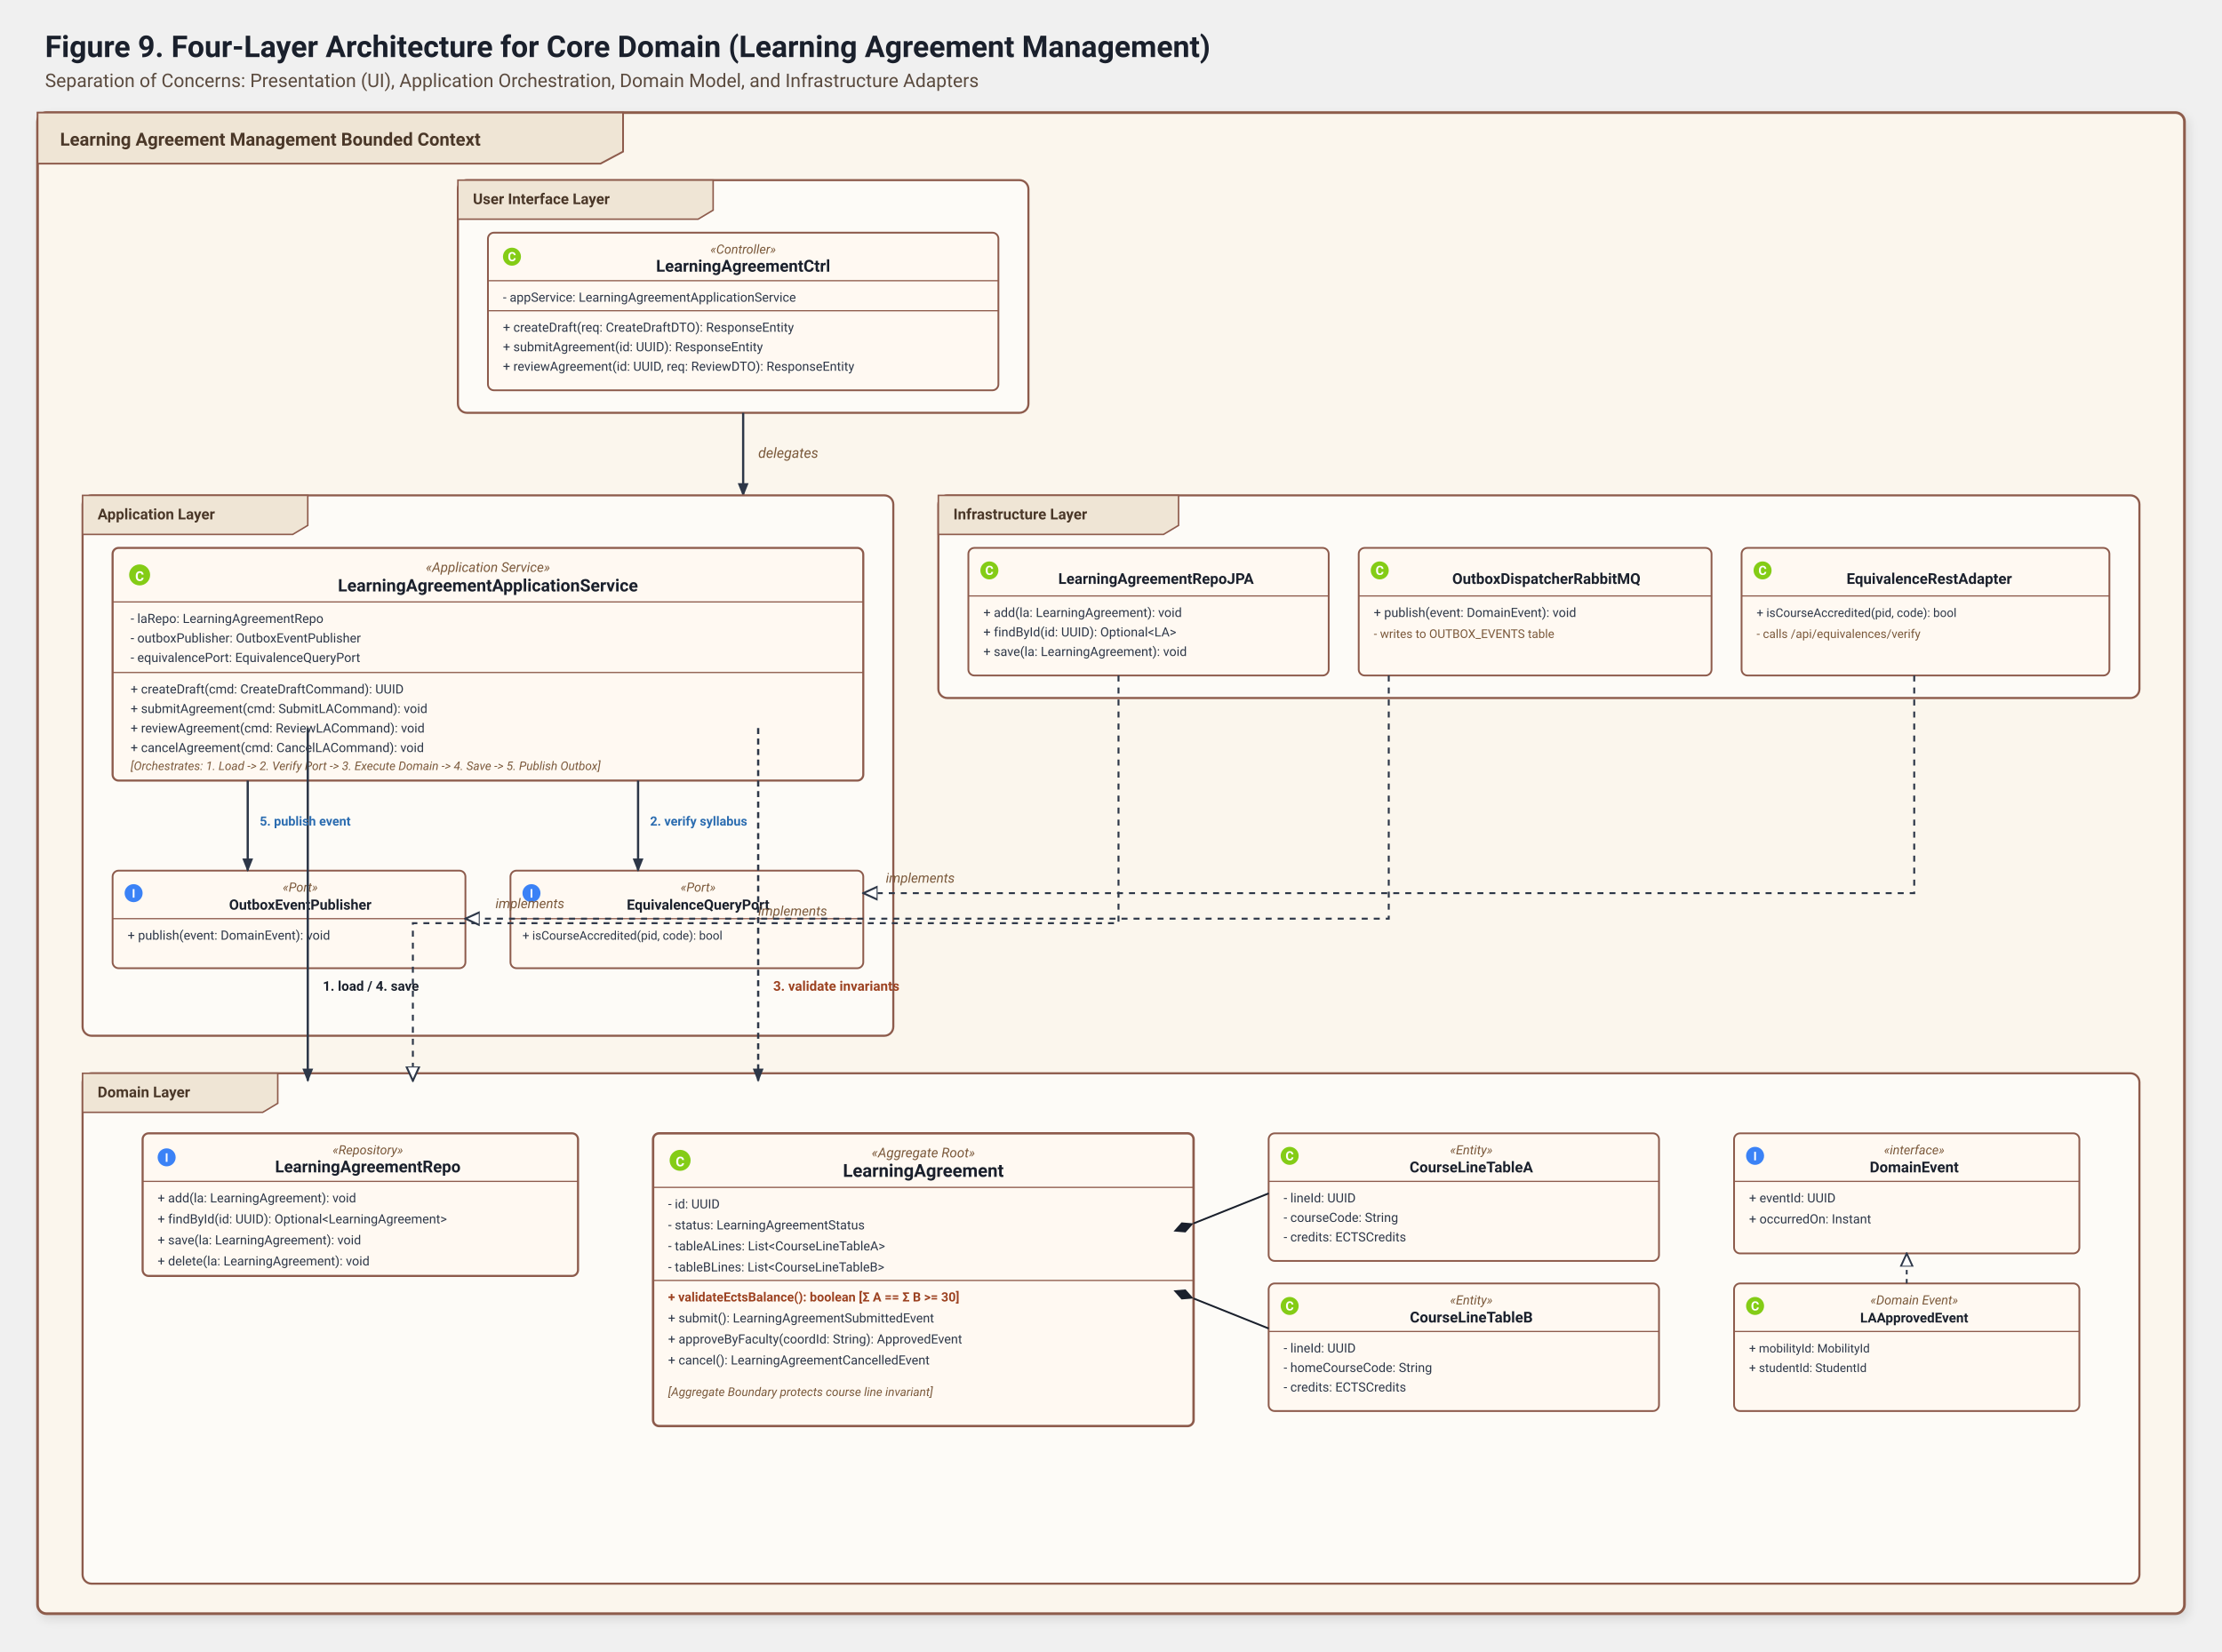
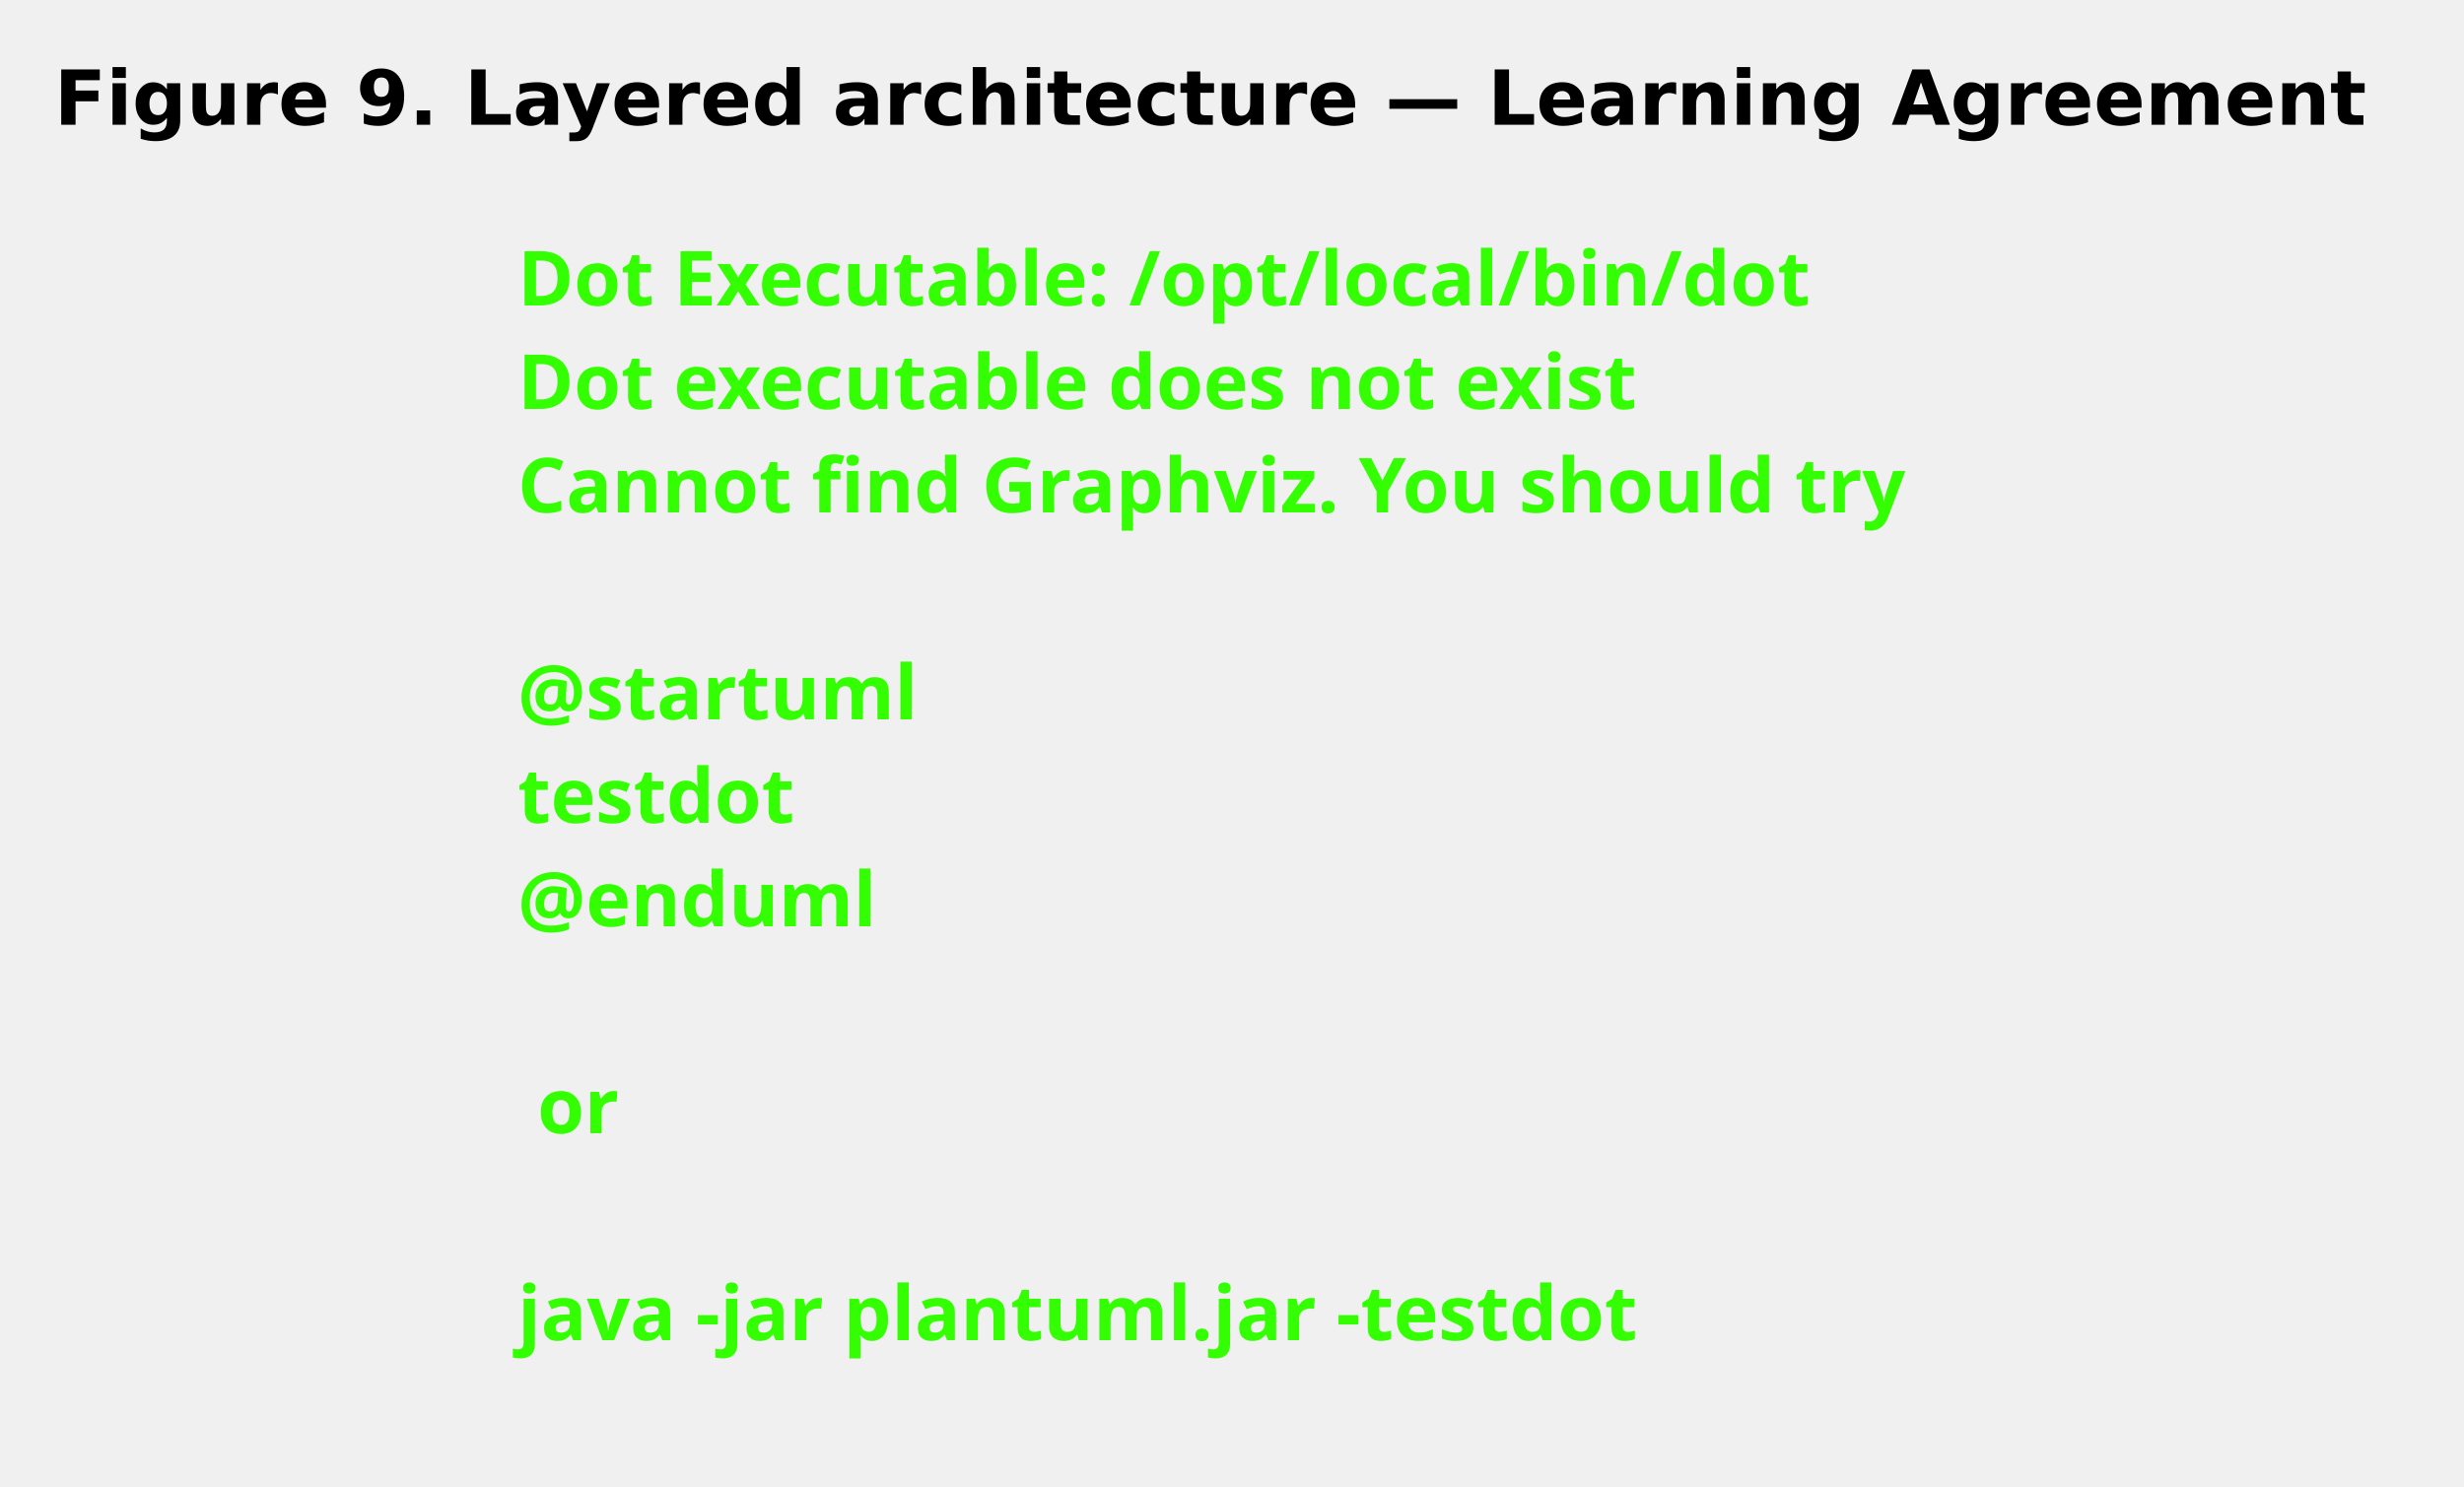
- <svg xmlns="http://www.w3.org/2000/svg" viewBox="0 0 1480 1100" width="100%" height="100%" style="background-color: #FBF8F1; font-family: -apple-system, BlinkMacSystemFont, 'Segoe UI', Roboto, Helvetica, Arial, sans-serif;">
-   <defs>
-     <marker id="arrow" viewBox="0 0 10 10" refX="9" refY="5" markerWidth="6" markerHeight="6" orient="auto-start-reverse">
-       <path d="M 0 1 L 10 5 L 0 9 z" fill="#2D3748" />
-     </marker>
-     <marker id="impl-arrow" viewBox="0 0 12 12" refX="11" refY="6" markerWidth="8" markerHeight="8" orient="auto-start-reverse">
-       <polygon points="0,1 11,6 0,11" fill="#FFFFFF" stroke="#2D3748" stroke-width="1.5" />
-     </marker>
-     <marker id="diamond" viewBox="0 0 16 10" refX="0" refY="5" markerWidth="12" markerHeight="8" orient="auto-start-reverse">
-       <polygon points="0,5 8,1 16,5 8,9" fill="#1A202C" />
-     </marker>
-     <filter id="shadow" x="-3%" y="-3%" width="106%" height="106%">
-       <feDropShadow dx="2" dy="3" stdDeviation="3" flood-opacity="0.10" />
-     </filter>
-   </defs>
-   <text x="30" y="38" font-size="20" font-weight="bold" fill="#1A202C">Figure 9. Four-Layer Architecture for Core Domain (Learning Agreement Management)</text>
-   <text x="30" y="58" font-size="12.5" fill="#5A4A3E">Separation of Concerns: Presentation (UI), Application Orchestration, Domain Model, and Infrastructure Adapters</text>
-   <g transform="translate(25, 75)">
-     <rect x="0" y="0" width="1430" height="1000" rx="6" fill="#FBF6ED" stroke="#8D5B4C" stroke-width="1.8" filter="url(#shadow)" />
-     <path d="M 0 0 L 390 0 L 390 26 L 375 34 L 0 34 Z" fill="#EFE5D5" stroke="#8D5B4C" stroke-width="1.2" />
-     <text x="15" y="22" font-size="12" font-weight="bold" fill="#4A3728">Learning Agreement Management Bounded Context</text>
-     <g transform="translate(280, 45)">
-       <rect x="0" y="0" width="380" height="155" rx="6" fill="#FDFBF7" stroke="#8D5B4C" stroke-width="1.4" />
-       <path d="M 0 0 L 170 0 L 170 20 L 160 26 L 0 26 Z" fill="#EFE5D5" stroke="#8D5B4C" stroke-width="1" />
-       <text x="10" y="16" font-size="10" font-weight="bold" fill="#4A3728">User Interface Layer</text>
-       <g transform="translate(20, 35)">
-         <rect x="0" y="0" width="340" height="105" rx="4" fill="#FFF9F2" stroke="#8D5B4C" stroke-width="1.2" />
-         <circle cx="16" cy="16" r="6" fill="#84CC16" />
-         <text x="16" y="19" text-anchor="middle" font-size="8.5" font-weight="bold" fill="#FFFFFF">C</text>
-         <text x="170" y="14" text-anchor="middle" font-size="8.5" font-style="italic" fill="#7A583A">«Controller»</text>
-         <text x="170" y="26" text-anchor="middle" font-size="11" font-weight="bold" fill="#1A202C">LearningAgreementCtrl</text>
-         <line x1="0" y1="32" x2="340" y2="32" stroke="#8D5B4C" stroke-width="0.8" />
-         <text x="10" y="46" font-size="8.5" fill="#2D3748">- appService: LearningAgreementApplicationService</text>
-         <line x1="0" y1="52" x2="340" y2="52" stroke="#8D5B4C" stroke-width="0.8" />
-         <text x="10" y="66" font-size="8.5" fill="#2D3748">+ createDraft(req: CreateDraftDTO): ResponseEntity</text>
-         <text x="10" y="79" font-size="8.5" fill="#2D3748">+ submitAgreement(id: UUID): ResponseEntity</text>
-         <text x="10" y="92" font-size="8.5" fill="#2D3748">+ reviewAgreement(id: UUID, req: ReviewDTO): ResponseEntity</text>
-       </g>
+ <svg xmlns="http://www.w3.org/2000/svg" contentStyleType="text/css" data-diagram-type="CLASS" height="274px" preserveAspectRatio="none" style="width:454px;height:274px;background:#FFFFFF;" version="1.1" viewBox="0 0 454 274" width="454px" zoomAndPan="magnify">
+   <defs />
+   <g>
+     <g class="title" data-source-line="1">
+       <text fill="#000000" font-family="DejaVu Sans" font-size="14" font-weight="bold" lengthAdjust="spacing" textLength="426.44" x="10" y="22.995">Figure 9. Layered architecture — Learning Agreement</text>
    </g>
-     <line x1="470" y1="200" x2="470" y2="255" stroke="#2D3748" stroke-width="1.5" marker-end="url(#arrow)" />
-     <text x="480" y="230" font-size="9.5" font-style="italic" fill="#7A583A">delegates</text>
-     <g transform="translate(30, 255)">
-       <rect x="0" y="0" width="540" height="360" rx="6" fill="#FDFBF7" stroke="#8D5B4C" stroke-width="1.4" />
-       <path d="M 0 0 L 150 0 L 150 20 L 140 26 L 0 26 Z" fill="#EFE5D5" stroke="#8D5B4C" stroke-width="1" />
-       <text x="10" y="16" font-size="10" font-weight="bold" fill="#4A3728">Application Layer</text>
-       <g transform="translate(20, 35)">
-         <rect x="0" y="0" width="500" height="155" rx="4" fill="#FFF9F2" stroke="#8D5B4C" stroke-width="1.4" />
-         <circle cx="18" cy="18" r="7" fill="#84CC16" />
-         <text x="18" y="22" text-anchor="middle" font-size="9" font-weight="bold" fill="#FFFFFF">C</text>
-         <text x="250" y="16" text-anchor="middle" font-size="9" font-style="italic" fill="#7A583A">«Application Service»</text>
-         <text x="250" y="29" text-anchor="middle" font-size="11.5" font-weight="bold" fill="#1A202C">LearningAgreementApplicationService</text>
-         <line x1="0" y1="36" x2="500" y2="36" stroke="#8D5B4C" stroke-width="0.8" />
-         <text x="12" y="50" font-size="8.5" fill="#2D3748">- laRepo: LearningAgreementRepo</text>
-         <text x="12" y="63" font-size="8.5" fill="#2D3748">- outboxPublisher: OutboxEventPublisher</text>
-         <text x="12" y="76" font-size="8.5" fill="#2D3748">- equivalencePort: EquivalenceQueryPort</text>
-         <line x1="0" y1="83" x2="500" y2="83" stroke="#8D5B4C" stroke-width="0.8" />
-         <text x="12" y="97" font-size="8.5" fill="#2D3748">+ createDraft(cmd: CreateDraftCommand): UUID</text>
-         <text x="12" y="110" font-size="8.5" fill="#2D3748">+ submitAgreement(cmd: SubmitLACommand): void</text>
-         <text x="12" y="123" font-size="8.5" fill="#2D3748">+ reviewAgreement(cmd: ReviewLACommand): void</text>
-         <text x="12" y="136" font-size="8.5" fill="#2D3748">+ cancelAgreement(cmd: CancelLACommand): void</text>
-         <text x="12" y="148" font-size="8" font-style="italic" fill="#7A583A">[Orchestrates: 1. Load -&gt; 2. Verify Port -&gt; 3. Execute Domain -&gt; 4. Save -&gt; 5. Publish Outbox]</text>
-       </g>
-       <g transform="translate(20, 250)">
-         <rect x="0" y="0" width="235" height="65" rx="4" fill="#FFF9F2" stroke="#8D5B4C" stroke-width="1.2" />
-         <circle cx="14" cy="15" r="6" fill="#3B82F6" />
-         <text x="14" y="18" text-anchor="middle" font-size="8" font-weight="bold" fill="#FFFFFF">I</text>
-         <text x="125" y="14" text-anchor="middle" font-size="8.5" font-style="italic" fill="#7A583A">«Port»</text>
-         <text x="125" y="26" text-anchor="middle" font-size="9.5" font-weight="bold" fill="#1A202C">OutboxEventPublisher</text>
-         <line x1="0" y1="32" x2="235" y2="32" stroke="#8D5B4C" stroke-width="0.8" />
-         <text x="10" y="46" font-size="8.5" fill="#2D3748">+ publish(event: DomainEvent): void</text>
-       </g>
-       <g transform="translate(285, 250)">
-         <rect x="0" y="0" width="235" height="65" rx="4" fill="#FFF9F2" stroke="#8D5B4C" stroke-width="1.2" />
-         <circle cx="14" cy="15" r="6" fill="#3B82F6" />
-         <text x="14" y="18" text-anchor="middle" font-size="8" font-weight="bold" fill="#FFFFFF">I</text>
-         <text x="125" y="14" text-anchor="middle" font-size="8.5" font-style="italic" fill="#7A583A">«Port»</text>
-         <text x="125" y="26" text-anchor="middle" font-size="9.5" font-weight="bold" fill="#1A202C">EquivalenceQueryPort</text>
-         <line x1="0" y1="32" x2="235" y2="32" stroke="#8D5B4C" stroke-width="0.8" />
-         <text x="8" y="46" font-size="8" fill="#2D3748">+ isCourseAccredited(pid, code): bool</text>
-       </g>
-     </g>
-     <g transform="translate(600, 255)">
-       <rect x="0" y="0" width="800" height="135" rx="6" fill="#FDFBF7" stroke="#8D5B4C" stroke-width="1.4" />
-       <path d="M 0 0 L 160 0 L 160 20 L 150 26 L 0 26 Z" fill="#EFE5D5" stroke="#8D5B4C" stroke-width="1" />
-       <text x="10" y="16" font-size="10" font-weight="bold" fill="#4A3728">Infrastructure Layer</text>
-       <g transform="translate(20, 35)">
-         <rect x="0" y="0" width="240" height="85" rx="4" fill="#FFF9F2" stroke="#8D5B4C" stroke-width="1.2" />
-         <circle cx="14" cy="15" r="6" fill="#84CC16" />
-         <text x="14" y="18" text-anchor="middle" font-size="8.5" font-weight="bold" fill="#FFFFFF">C</text>
-         <text x="125" y="24" text-anchor="middle" font-size="10" font-weight="bold" fill="#1A202C">LearningAgreementRepoJPA</text>
-         <line x1="0" y1="32" x2="240" y2="32" stroke="#8D5B4C" stroke-width="0.8" />
-         <text x="10" y="46" font-size="8.5" fill="#2D3748">+ add(la: LearningAgreement): void</text>
-         <text x="10" y="59" font-size="8.5" fill="#2D3748">+ findById(id: UUID): Optional&lt;LA&gt;</text>
-         <text x="10" y="72" font-size="8.5" fill="#2D3748">+ save(la: LearningAgreement): void</text>
-       </g>
-       <g transform="translate(280, 35)">
-         <rect x="0" y="0" width="235" height="85" rx="4" fill="#FFF9F2" stroke="#8D5B4C" stroke-width="1.2" />
-         <circle cx="14" cy="15" r="6" fill="#84CC16" />
-         <text x="14" y="18" text-anchor="middle" font-size="8.5" font-weight="bold" fill="#FFFFFF">C</text>
-         <text x="125" y="24" text-anchor="middle" font-size="10" font-weight="bold" fill="#1A202C">OutboxDispatcherRabbitMQ</text>
-         <line x1="0" y1="32" x2="235" y2="32" stroke="#8D5B4C" stroke-width="0.8" />
-         <text x="10" y="46" font-size="8.5" fill="#2D3748">+ publish(event: DomainEvent): void</text>
-         <text x="10" y="60" font-size="8" fill="#7A583A">- writes to OUTBOX_EVENTS table</text>
-       </g>
-       <g transform="translate(535, 35)">
-         <rect x="0" y="0" width="245" height="85" rx="4" fill="#FFF9F2" stroke="#8D5B4C" stroke-width="1.2" />
-         <circle cx="14" cy="15" r="6" fill="#84CC16" />
-         <text x="14" y="18" text-anchor="middle" font-size="8.5" font-weight="bold" fill="#FFFFFF">C</text>
-         <text x="125" y="24" text-anchor="middle" font-size="10" font-weight="bold" fill="#1A202C">EquivalenceRestAdapter</text>
-         <line x1="0" y1="32" x2="245" y2="32" stroke="#8D5B4C" stroke-width="0.8" />
-         <text x="10" y="46" font-size="8" fill="#2D3748">+ isCourseAccredited(pid, code): bool</text>
-         <text x="10" y="60" font-size="8" fill="#7A583A">- calls /api/equivalences/verify</text>
-       </g>
-     </g>
-     <g transform="translate(30, 640)">
-       <rect x="0" y="0" width="1370" height="340" rx="6" fill="#FDFBF7" stroke="#8D5B4C" stroke-width="1.4" />
-       <path d="M 0 0 L 130 0 L 130 20 L 120 26 L 0 26 Z" fill="#EFE5D5" stroke="#8D5B4C" stroke-width="1" />
-       <text x="10" y="16" font-size="10" font-weight="bold" fill="#4A3728">Domain Layer</text>
-       <g transform="translate(40, 40)">
-         <rect x="0" y="0" width="290" height="95" rx="4" fill="#FFF9F2" stroke="#8D5B4C" stroke-width="1.4" />
-         <circle cx="16" cy="16" r="6" fill="#3B82F6" />
-         <text x="16" y="19" text-anchor="middle" font-size="8" font-weight="bold" fill="#FFFFFF">I</text>
-         <text x="150" y="14" text-anchor="middle" font-size="8.5" font-style="italic" fill="#7A583A">«Repository»</text>
-         <text x="150" y="26" text-anchor="middle" font-size="11" font-weight="bold" fill="#1A202C">LearningAgreementRepo</text>
-         <line x1="0" y1="32" x2="290" y2="32" stroke="#8D5B4C" stroke-width="0.8" />
-         <text x="10" y="46" font-size="8.5" fill="#2D3748">+ add(la: LearningAgreement): void</text>
-         <text x="10" y="60" font-size="8.5" fill="#2D3748">+ findById(id: UUID): Optional&lt;LearningAgreement&gt;</text>
-         <text x="10" y="74" font-size="8.5" fill="#2D3748">+ save(la: LearningAgreement): void</text>
-         <text x="10" y="88" font-size="8.5" fill="#2D3748">+ delete(la: LearningAgreement): void</text>
-       </g>
-       <g transform="translate(380, 40)">
-         <rect x="0" y="0" width="360" height="195" rx="4" fill="#FFF9F2" stroke="#8D5B4C" stroke-width="1.6" />
-         <circle cx="18" cy="18" r="7" fill="#84CC16" />
-         <text x="18" y="22" text-anchor="middle" font-size="9" font-weight="bold" fill="#FFFFFF">C</text>
-         <text x="180" y="16" text-anchor="middle" font-size="9" font-style="italic" fill="#7A583A">«Aggregate Root»</text>
-         <text x="180" y="29" text-anchor="middle" font-size="12" font-weight="bold" fill="#1A202C">LearningAgreement</text>
-         <line x1="0" y1="36" x2="360" y2="36" stroke="#8D5B4C" stroke-width="0.8" />
-         <text x="10" y="50" font-size="8.5" fill="#2D3748">- id: UUID</text>
-         <text x="10" y="64" font-size="8.5" fill="#2D3748">- status: LearningAgreementStatus</text>
-         <text x="10" y="78" font-size="8.5" fill="#2D3748">- tableALines: List&lt;CourseLineTableA&gt;</text>
-         <text x="10" y="92" font-size="8.5" fill="#2D3748">- tableBLines: List&lt;CourseLineTableB&gt;</text>
-         <line x1="0" y1="98" x2="360" y2="98" stroke="#8D5B4C" stroke-width="0.8" />
-         <text x="10" y="112" font-size="8.5" font-weight="bold" fill="#9C4221">+ validateEctsBalance(): boolean  [Σ A == Σ B &gt;= 30]</text>
-         <text x="10" y="126" font-size="8.5" fill="#2D3748">+ submit(): LearningAgreementSubmittedEvent</text>
-         <text x="10" y="140" font-size="8.5" fill="#2D3748">+ approveByFaculty(coordId: String): ApprovedEvent</text>
-         <text x="10" y="154" font-size="8.5" fill="#2D3748">+ cancel(): LearningAgreementCancelledEvent</text>
-         <text x="10" y="175" font-size="8" font-style="italic" fill="#7A583A">[Aggregate Boundary protects course line invariant]</text>
-       </g>
-       <g transform="translate(790, 40)">
-         <rect x="0" y="0" width="260" height="85" rx="4" fill="#FFF9F2" stroke="#8D5B4C" stroke-width="1.2" />
-         <circle cx="14" cy="15" r="6" fill="#84CC16" />
-         <text x="14" y="18" text-anchor="middle" font-size="8.5" font-weight="bold" fill="#FFFFFF">C</text>
-         <text x="135" y="14" text-anchor="middle" font-size="8.5" font-style="italic" fill="#7A583A">«Entity»</text>
-         <text x="135" y="26" text-anchor="middle" font-size="10" font-weight="bold" fill="#1A202C">CourseLineTableA</text>
-         <line x1="0" y1="32" x2="260" y2="32" stroke="#8D5B4C" stroke-width="0.8" />
-         <text x="10" y="46" font-size="8.5" fill="#2D3748">- lineId: UUID</text>
-         <text x="10" y="59" font-size="8.5" fill="#2D3748">- courseCode: String</text>
-         <text x="10" y="72" font-size="8.5" fill="#2D3748">- credits: ECTSCredits</text>
-       </g>
-       <g transform="translate(790, 140)">
-         <rect x="0" y="0" width="260" height="85" rx="4" fill="#FFF9F2" stroke="#8D5B4C" stroke-width="1.2" />
-         <circle cx="14" cy="15" r="6" fill="#84CC16" />
-         <text x="14" y="18" text-anchor="middle" font-size="8.5" font-weight="bold" fill="#FFFFFF">C</text>
-         <text x="135" y="14" text-anchor="middle" font-size="8.5" font-style="italic" fill="#7A583A">«Entity»</text>
-         <text x="135" y="26" text-anchor="middle" font-size="10" font-weight="bold" fill="#1A202C">CourseLineTableB</text>
-         <line x1="0" y1="32" x2="260" y2="32" stroke="#8D5B4C" stroke-width="0.8" />
-         <text x="10" y="46" font-size="8.5" fill="#2D3748">- lineId: UUID</text>
-         <text x="10" y="59" font-size="8.5" fill="#2D3748">- homeCourseCode: String</text>
-         <text x="10" y="72" font-size="8.5" fill="#2D3748">- credits: ECTSCredits</text>
-       </g>
-       <path d="M 740 100 L 790 80" stroke="#1A202C" stroke-width="1.2" marker-start="url(#diamond)" />
-       <path d="M 740 150 L 790 170" stroke="#1A202C" stroke-width="1.2" marker-start="url(#diamond)" />
-       <g transform="translate(1100, 40)">
-         <rect x="0" y="0" width="230" height="80" rx="4" fill="#FFF9F2" stroke="#8D5B4C" stroke-width="1.2" />
-         <circle cx="14" cy="15" r="6" fill="#3B82F6" />
-         <text x="14" y="18" text-anchor="middle" font-size="8" font-weight="bold" fill="#FFFFFF">I</text>
-         <text x="120" y="14" text-anchor="middle" font-size="8.5" font-style="italic" fill="#7A583A">«interface»</text>
-         <text x="120" y="26" text-anchor="middle" font-size="10" font-weight="bold" fill="#1A202C">DomainEvent</text>
-         <line x1="0" y1="32" x2="230" y2="32" stroke="#8D5B4C" stroke-width="0.8" />
-         <text x="10" y="46" font-size="8.5" fill="#2D3748">+ eventId: UUID</text>
-         <text x="10" y="60" font-size="8.5" fill="#2D3748">+ occurredOn: Instant</text>
-       </g>
-       <g transform="translate(1100, 140)">
-         <rect x="0" y="0" width="230" height="85" rx="4" fill="#FFF9F2" stroke="#8D5B4C" stroke-width="1.2" />
-         <circle cx="14" cy="15" r="6" fill="#84CC16" />
-         <text x="14" y="18" text-anchor="middle" font-size="8.5" font-weight="bold" fill="#FFFFFF">C</text>
-         <text x="120" y="14" text-anchor="middle" font-size="8.5" font-style="italic" fill="#7A583A">«Domain Event»</text>
-         <text x="120" y="26" text-anchor="middle" font-size="9" font-weight="bold" fill="#1A202C">LAApprovedEvent</text>
-         <line x1="0" y1="32" x2="230" y2="32" stroke="#8D5B4C" stroke-width="0.8" />
-         <text x="10" y="46" font-size="8" fill="#2D3748">+ mobilityId: MobilityId</text>
-         <text x="10" y="59" font-size="8" fill="#2D3748">+ studentId: StudentId</text>
-       </g>
-       <line x1="1215" y1="140" x2="1215" y2="120" stroke="#2D3748" stroke-width="1.2" stroke-dasharray="3,3" marker-end="url(#impl-arrow)" />
-     </g>
-     <path d="M 180 410 L 180 645" stroke="#2D3748" stroke-width="1.5" marker-end="url(#arrow)" />
-     <text x="190" y="585" font-size="9" font-weight="bold" fill="#1A202C">1. load / 4. save</text>
-     <path d="M 480 410 L 480 645" stroke="#2D3748" stroke-width="1.5" stroke-dasharray="4,3" marker-end="url(#arrow)" />
-     <text x="490" y="585" font-size="9" font-weight="bold" fill="#9C4221">3. validate invariants</text>
-     <path d="M 140 445 L 140 505" stroke="#2D3748" stroke-width="1.5" marker-end="url(#arrow)" />
-     <text x="148" y="475" font-size="8.5" font-weight="bold" fill="#2B6CB0">5. publish event</text>
-     <path d="M 400 445 L 400 505" stroke="#2D3748" stroke-width="1.5" marker-end="url(#arrow)" />
-     <text x="408" y="475" font-size="8.5" font-weight="bold" fill="#2B6CB0">2. verify syllabus</text>
-     <path d="M 720 375 L 720 540 L 250 540 L 250 645" stroke="#2D3748" stroke-width="1.3" stroke-dasharray="4,4" fill="none" marker-end="url(#impl-arrow)" />
-     <text x="480" y="535" font-size="9" font-style="italic" fill="#7A583A">implements</text>
-     <path d="M 900 375 L 900 537 L 285 537" stroke="#2D3748" stroke-width="1.3" stroke-dasharray="4,4" fill="none" marker-end="url(#impl-arrow)" />
-     <text x="305" y="530" font-size="9" font-style="italic" fill="#7A583A">implements</text>
-     <path d="M 1250 375 L 1250 520 L 550 520" stroke="#2D3748" stroke-width="1.3" stroke-dasharray="4,4" fill="none" marker-end="url(#impl-arrow)" />
-     <text x="565" y="513" font-size="9" font-style="italic" fill="#7A583A">implements</text>
+     <text fill="#33FF02" font-family="sans-serif" font-size="14" font-weight="bold" lengthAdjust="spacing" textLength="238.433" x="95.382" y="56.297">Dot Executable: /opt/local/bin/dot</text>
+     <text fill="#33FF02" font-family="sans-serif" font-size="14" font-weight="bold" lengthAdjust="spacing" textLength="207.003" x="95.382" y="75.365">Dot executable does not exist</text>
+     <text fill="#33FF02" font-family="sans-serif" font-size="14" font-weight="bold" lengthAdjust="spacing" textLength="256.675" x="95.382" y="94.433">Cannot find Graphviz. You should try</text>
+     <text fill="#33FF02" font-family="sans-serif" font-size="14" font-weight="bold" lengthAdjust="spacing" textLength="3.64" x="95.382" y="113.501"> </text>
+     <text fill="#33FF02" font-family="sans-serif" font-size="14" font-weight="bold" lengthAdjust="spacing" textLength="73.696" x="95.382" y="132.569">@startuml</text>
+     <text fill="#33FF02" font-family="sans-serif" font-size="14" font-weight="bold" lengthAdjust="spacing" textLength="50.988" x="95.382" y="151.637">testdot</text>
+     <text fill="#33FF02" font-family="sans-serif" font-size="14" font-weight="bold" lengthAdjust="spacing" textLength="66.108" x="95.382" y="170.704">@enduml</text>
+     <text fill="#33FF02" font-family="sans-serif" font-size="14" font-weight="bold" lengthAdjust="spacing" textLength="3.64" x="95.382" y="189.772"> </text>
+     <text fill="#33FF02" font-family="sans-serif" font-size="14" font-weight="bold" lengthAdjust="spacing" textLength="15.022" x="99.022" y="208.84">or</text>
+     <text fill="#33FF02" font-family="sans-serif" font-size="14" font-weight="bold" lengthAdjust="spacing" textLength="3.64" x="95.382" y="227.908"> </text>
+     <text fill="#33FF02" font-family="sans-serif" font-size="14" font-weight="bold" lengthAdjust="spacing" textLength="206.303" x="95.382" y="246.976">java -jar plantuml.jar -testdot</text>
+     <text fill="#33FF02" font-family="sans-serif" font-size="14" font-weight="bold" lengthAdjust="spacing" textLength="3.64" x="95.382" y="266.044"> </text>
  </g>
</svg>
